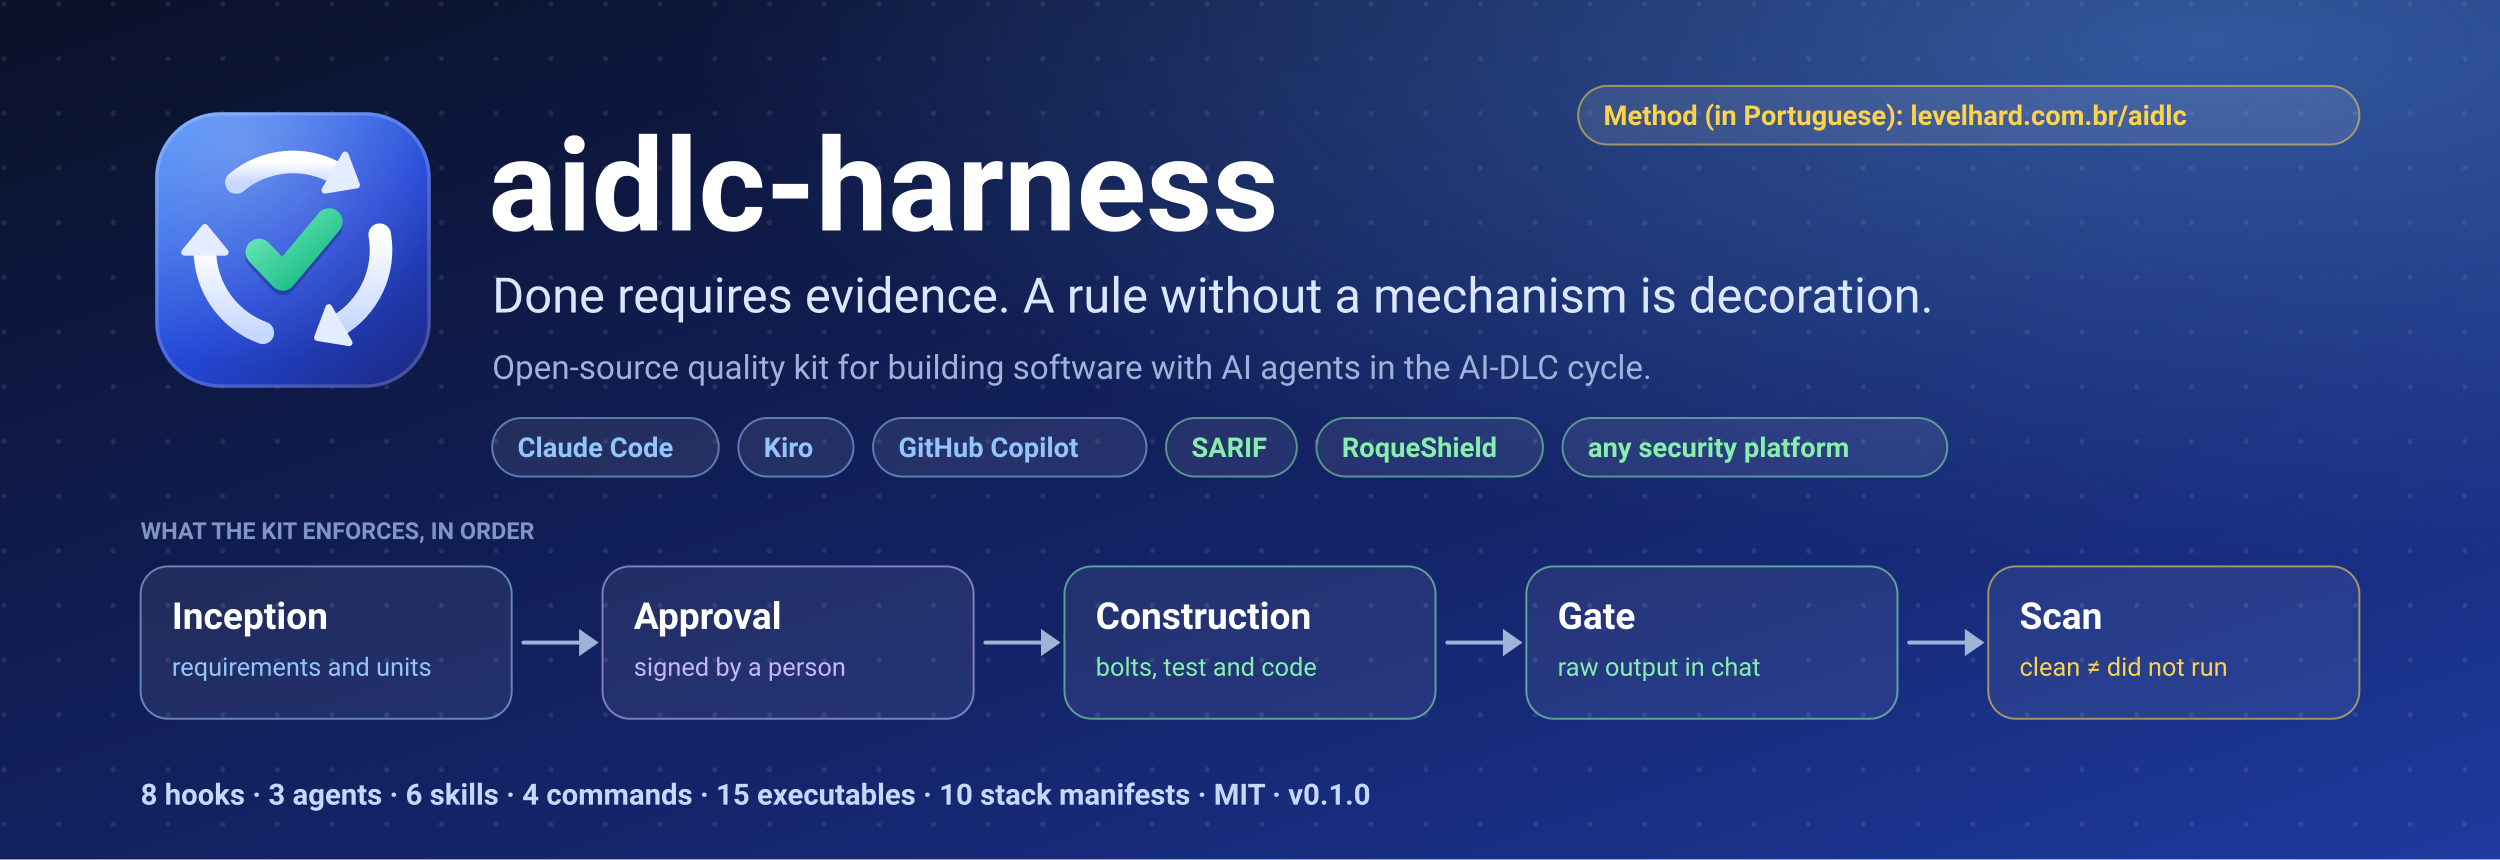
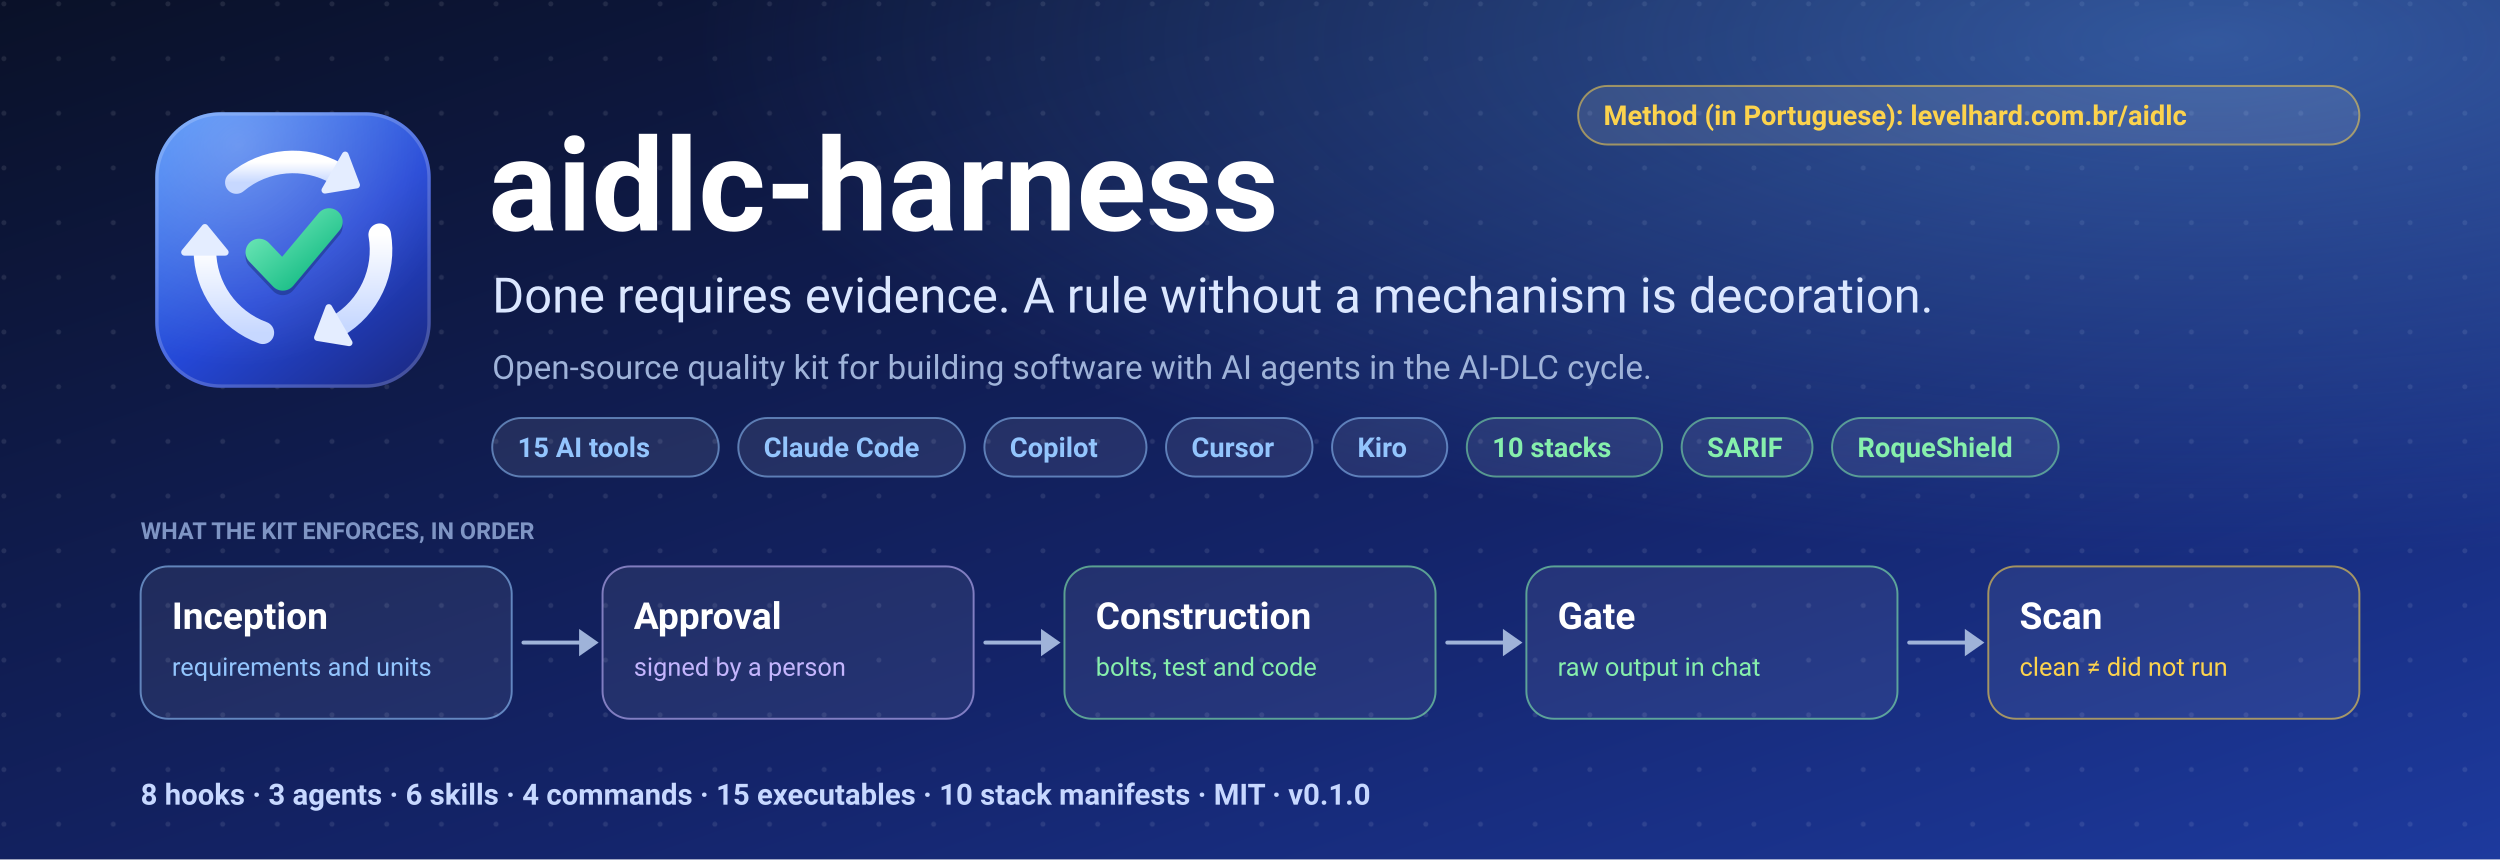
<svg xmlns="http://www.w3.org/2000/svg" viewBox="0 0 1280 440" width="1280" height="440" font-family="system-ui, -apple-system, 'Segoe UI', Roboto, 'Helvetica Neue', Arial, sans-serif" role="img" aria-label="aidlc-harness: quality kit for building software with AI agents in the AI-DLC cycle">
  <rect width="1280" height="440" fill="#ffffff" />
  <defs>
    <linearGradient id="bn-fundo" x1="0" y1="0" x2="1" y2="1">
      <stop offset="0" stop-color="#0a1128" />
      <stop offset="0.6" stop-color="#14246a" />
      <stop offset="1" stop-color="#1d3a9e" />
    </linearGradient>
    <radialGradient id="bn-brilho" cx="0.88" cy="0.05" r="0.6">
      <stop offset="0" stop-color="#60a5fa" stop-opacity="0.42" />
      <stop offset="1" stop-color="#60a5fa" stop-opacity="0" />
    </radialGradient>
    <pattern id="bn-pontos" width="28" height="28" patternUnits="userSpaceOnUse">
      <circle cx="2" cy="2" r="1.3" fill="#ffffff" fill-opacity="0.09" />
    </pattern>
  </defs>
  <rect width="1280" height="440" fill="url(#bn-fundo)" />
  <rect width="1280" height="440" fill="url(#bn-pontos)" />
  <rect width="1280" height="440" fill="url(#bn-brilho)" />
  <g transform="translate(76 54) scale(0.578125)">
    <defs>
      <linearGradient id="mk-fundo" x1="0.1" y1="0" x2="0.9" y2="1">
        <stop offset="0" stop-color="#3b82f6" />
        <stop offset="0.55" stop-color="#2447d6" />
        <stop offset="1" stop-color="#1b2a86" />
      </linearGradient>
      <linearGradient id="mk-anel" x1="0" y1="0" x2="0" y2="1">
        <stop offset="0" stop-color="#ffffff" />
        <stop offset="1" stop-color="#c7d8ff" />
      </linearGradient>
      <linearGradient id="mk-ok" x1="0" y1="0" x2="1" y2="1">
        <stop offset="0" stop-color="#6ee7b7" />
        <stop offset="1" stop-color="#10b981" />
      </linearGradient>
      <radialGradient id="mk-luz" cx="0.3" cy="0.12" r="0.8">
        <stop offset="0" stop-color="#ffffff" stop-opacity="0.28" />
        <stop offset="1" stop-color="#ffffff" stop-opacity="0" />
      </radialGradient>
    </defs>
    <rect x="6" y="6" width="244" height="244" rx="58" fill="url(#mk-fundo)" />
    <rect x="6" y="6" width="244" height="244" rx="58" fill="url(#mk-luz)" />
    <rect x="7.5" y="7.5" width="241" height="241" rx="56.5" fill="none" stroke="#ffffff" stroke-opacity="0.18" stroke-width="3" />
    <path d="M77.86 68.25 A78 78 0 0 1 167.00 60.45" fill="none" stroke="url(#mk-anel)" stroke-width="20" stroke-linecap="round" />
    <path d="M184.32 70.45 L174.27 43.86 L156.27 75.04 Z" fill="#e4edff" stroke="#e4edff" stroke-width="6" stroke-linejoin="round" />
    <path d="M204.82 114.46 A78 78 0 0 1 167.00 195.55" fill="none" stroke="url(#mk-anel)" stroke-width="20" stroke-linecap="round" />
    <path d="M149.68 205.55 L177.73 210.14 L159.73 178.96 Z" fill="#e4edff" stroke="#e4edff" stroke-width="6" stroke-linejoin="round" />
    <path d="M101.32 201.30 A78 78 0 0 1 50.00 128.00" fill="none" stroke="url(#mk-anel)" stroke-width="20" stroke-linecap="round" />
    <path d="M50.00 108.00 L32.00 130.00 L68.00 130.00 Z" fill="#e4edff" stroke="#e4edff" stroke-width="6" stroke-linejoin="round" />
    <path d="M98 130 L119 152 L160 103" fill="none" stroke="#0b1f4d" stroke-opacity="0.35" stroke-width="24" stroke-linecap="round" stroke-linejoin="round" transform="translate(0 4)" />
    <path d="M98 130 L119 152 L160 103" fill="none" stroke="url(#mk-ok)" stroke-width="24" stroke-linecap="round" stroke-linejoin="round" />
  </g>
  <text x="250" y="118" font-size="66" text-anchor="start" fill="#ffffff" font-weight="700">aidlc-harness</text>
  <text x="252" y="160" font-size="25" text-anchor="start" fill="#dbe7ff">Done requires evidence. A rule without a mechanism is decoration.</text>
  <text x="252" y="194" font-size="17" text-anchor="start" fill="#9fb3d9">Open-source quality kit for building software with AI agents in the AI-DLC cycle.</text>
  <rect x="252" y="214" width="116" height="30" rx="15" fill="#ffffff" fill-opacity="0.08" stroke="#93c5fd" stroke-opacity="0.55" />
-   <text x="265" y="234" font-size="14" fill="#93c5fd" font-weight="600">Claude Code</text>
-   <rect x="378" y="214" width="59" height="30" rx="15" fill="#ffffff" fill-opacity="0.08" stroke="#93c5fd" stroke-opacity="0.55" />
-   <text x="391" y="234" font-size="14" fill="#93c5fd" font-weight="600">Kiro</text>
-   <rect x="447" y="214" width="140" height="30" rx="15" fill="#ffffff" fill-opacity="0.08" stroke="#93c5fd" stroke-opacity="0.55" />
-   <text x="460" y="234" font-size="14" fill="#93c5fd" font-weight="600">GitHub Copilot</text>
-   <rect x="597" y="214" width="67" height="30" rx="15" fill="#ffffff" fill-opacity="0.08" stroke="#86efac" stroke-opacity="0.55" />
-   <text x="610" y="234" font-size="14" fill="#86efac" font-weight="600">SARIF</text>
-   <rect x="674" y="214" width="116" height="30" rx="15" fill="#ffffff" fill-opacity="0.08" stroke="#86efac" stroke-opacity="0.55" />
-   <text x="687" y="234" font-size="14" fill="#86efac" font-weight="600">RoqueShield</text>
-   <rect x="800" y="214" width="197" height="30" rx="15" fill="#ffffff" fill-opacity="0.08" stroke="#86efac" stroke-opacity="0.55" />
-   <text x="813" y="234" font-size="14" fill="#86efac" font-weight="600">any security platform</text>
+   <text x="265" y="234" font-size="14" fill="#93c5fd" font-weight="600">15 AI tools</text>
+   <rect x="378" y="214" width="116" height="30" rx="15" fill="#ffffff" fill-opacity="0.08" stroke="#93c5fd" stroke-opacity="0.55" />
+   <text x="391" y="234" font-size="14" fill="#93c5fd" font-weight="600">Claude Code</text>
+   <rect x="504" y="214" width="83" height="30" rx="15" fill="#ffffff" fill-opacity="0.08" stroke="#93c5fd" stroke-opacity="0.55" />
+   <text x="517" y="234" font-size="14" fill="#93c5fd" font-weight="600">Copilot</text>
+   <rect x="597" y="214" width="75" height="30" rx="15" fill="#ffffff" fill-opacity="0.08" stroke="#93c5fd" stroke-opacity="0.55" />
+   <text x="610" y="234" font-size="14" fill="#93c5fd" font-weight="600">Cursor</text>
+   <rect x="682" y="214" width="59" height="30" rx="15" fill="#ffffff" fill-opacity="0.08" stroke="#93c5fd" stroke-opacity="0.55" />
+   <text x="695" y="234" font-size="14" fill="#93c5fd" font-weight="600">Kiro</text>
+   <rect x="751" y="214" width="100" height="30" rx="15" fill="#ffffff" fill-opacity="0.08" stroke="#86efac" stroke-opacity="0.55" />
+   <text x="764" y="234" font-size="14" fill="#86efac" font-weight="600">10 stacks</text>
+   <rect x="861" y="214" width="67" height="30" rx="15" fill="#ffffff" fill-opacity="0.08" stroke="#86efac" stroke-opacity="0.55" />
+   <text x="874" y="234" font-size="14" fill="#86efac" font-weight="600">SARIF</text>
+   <rect x="938" y="214" width="116" height="30" rx="15" fill="#ffffff" fill-opacity="0.08" stroke="#86efac" stroke-opacity="0.55" />
+   <text x="951" y="234" font-size="14" fill="#86efac" font-weight="600">RoqueShield</text>
  <g transform="translate(808 44)">
    <rect x="0" y="0" width="400" height="30" rx="15" fill="#ffffff" fill-opacity="0.1" stroke="#fcd34d" stroke-opacity="0.55" />
    <text x="13" y="20" font-size="14" fill="#fcd34d" font-weight="600">Method (in Portuguese): levelhard.com.br/aidlc</text>
  </g>
  <text x="72" y="276" font-size="12" text-anchor="start" fill="#7f95c4" font-weight="700">WHAT THE KIT ENFORCES, IN ORDER</text>
  <rect x="72" y="290" width="190" height="78" rx="14" fill="#ffffff" fill-opacity="0.07" stroke="#93c5fd" stroke-opacity="0.6" />
  <text x="88" y="322" font-size="19" font-weight="700" fill="#ffffff">Inception</text>
  <text x="88" y="346" font-size="13" fill="#93c5fd">requirements and units</text>
  <path d="M268 329 H298.5" stroke="#9fb3d9" stroke-width="2" stroke-linecap="round" />
  <path d="M296.5 322 L306.5 329 L296.5 336 Z" fill="#9fb3d9" />
  <rect x="308.5" y="290" width="190" height="78" rx="14" fill="#ffffff" fill-opacity="0.07" stroke="#c4b5fd" stroke-opacity="0.6" />
  <text x="324.5" y="322" font-size="19" font-weight="700" fill="#ffffff">Approval</text>
  <text x="324.5" y="346" font-size="13" fill="#c4b5fd">signed by a person</text>
  <path d="M504.5 329 H535" stroke="#9fb3d9" stroke-width="2" stroke-linecap="round" />
  <path d="M533 322 L543 329 L533 336 Z" fill="#9fb3d9" />
  <rect x="545" y="290" width="190" height="78" rx="14" fill="#ffffff" fill-opacity="0.07" stroke="#86efac" stroke-opacity="0.6" />
  <text x="561" y="322" font-size="19" font-weight="700" fill="#ffffff">Construction</text>
  <text x="561" y="346" font-size="13" fill="#86efac">bolts, test and code</text>
  <path d="M741 329 H771.5" stroke="#9fb3d9" stroke-width="2" stroke-linecap="round" />
  <path d="M769.5 322 L779.5 329 L769.5 336 Z" fill="#9fb3d9" />
  <rect x="781.5" y="290" width="190" height="78" rx="14" fill="#ffffff" fill-opacity="0.07" stroke="#86efac" stroke-opacity="0.6" />
  <text x="797.5" y="322" font-size="19" font-weight="700" fill="#ffffff">Gate</text>
  <text x="797.5" y="346" font-size="13" fill="#86efac">raw output in chat</text>
  <path d="M977.5 329 H1008" stroke="#9fb3d9" stroke-width="2" stroke-linecap="round" />
  <path d="M1006 322 L1016 329 L1006 336 Z" fill="#9fb3d9" />
  <rect x="1018" y="290" width="190" height="78" rx="14" fill="#ffffff" fill-opacity="0.07" stroke="#fcd34d" stroke-opacity="0.6" />
  <text x="1034" y="322" font-size="19" font-weight="700" fill="#ffffff">Scan</text>
  <text x="1034" y="346" font-size="13" fill="#fcd34d">clean ≠ did not run</text>
  <text x="72" y="412" font-size="15" text-anchor="start" fill="#c7d8ff" font-weight="700">8 hooks   ·   3 agents   ·   6 skills   ·   4 commands   ·   15 executables   ·   10 stack manifests   ·   MIT   ·   v0.1.0</text>
</svg>
